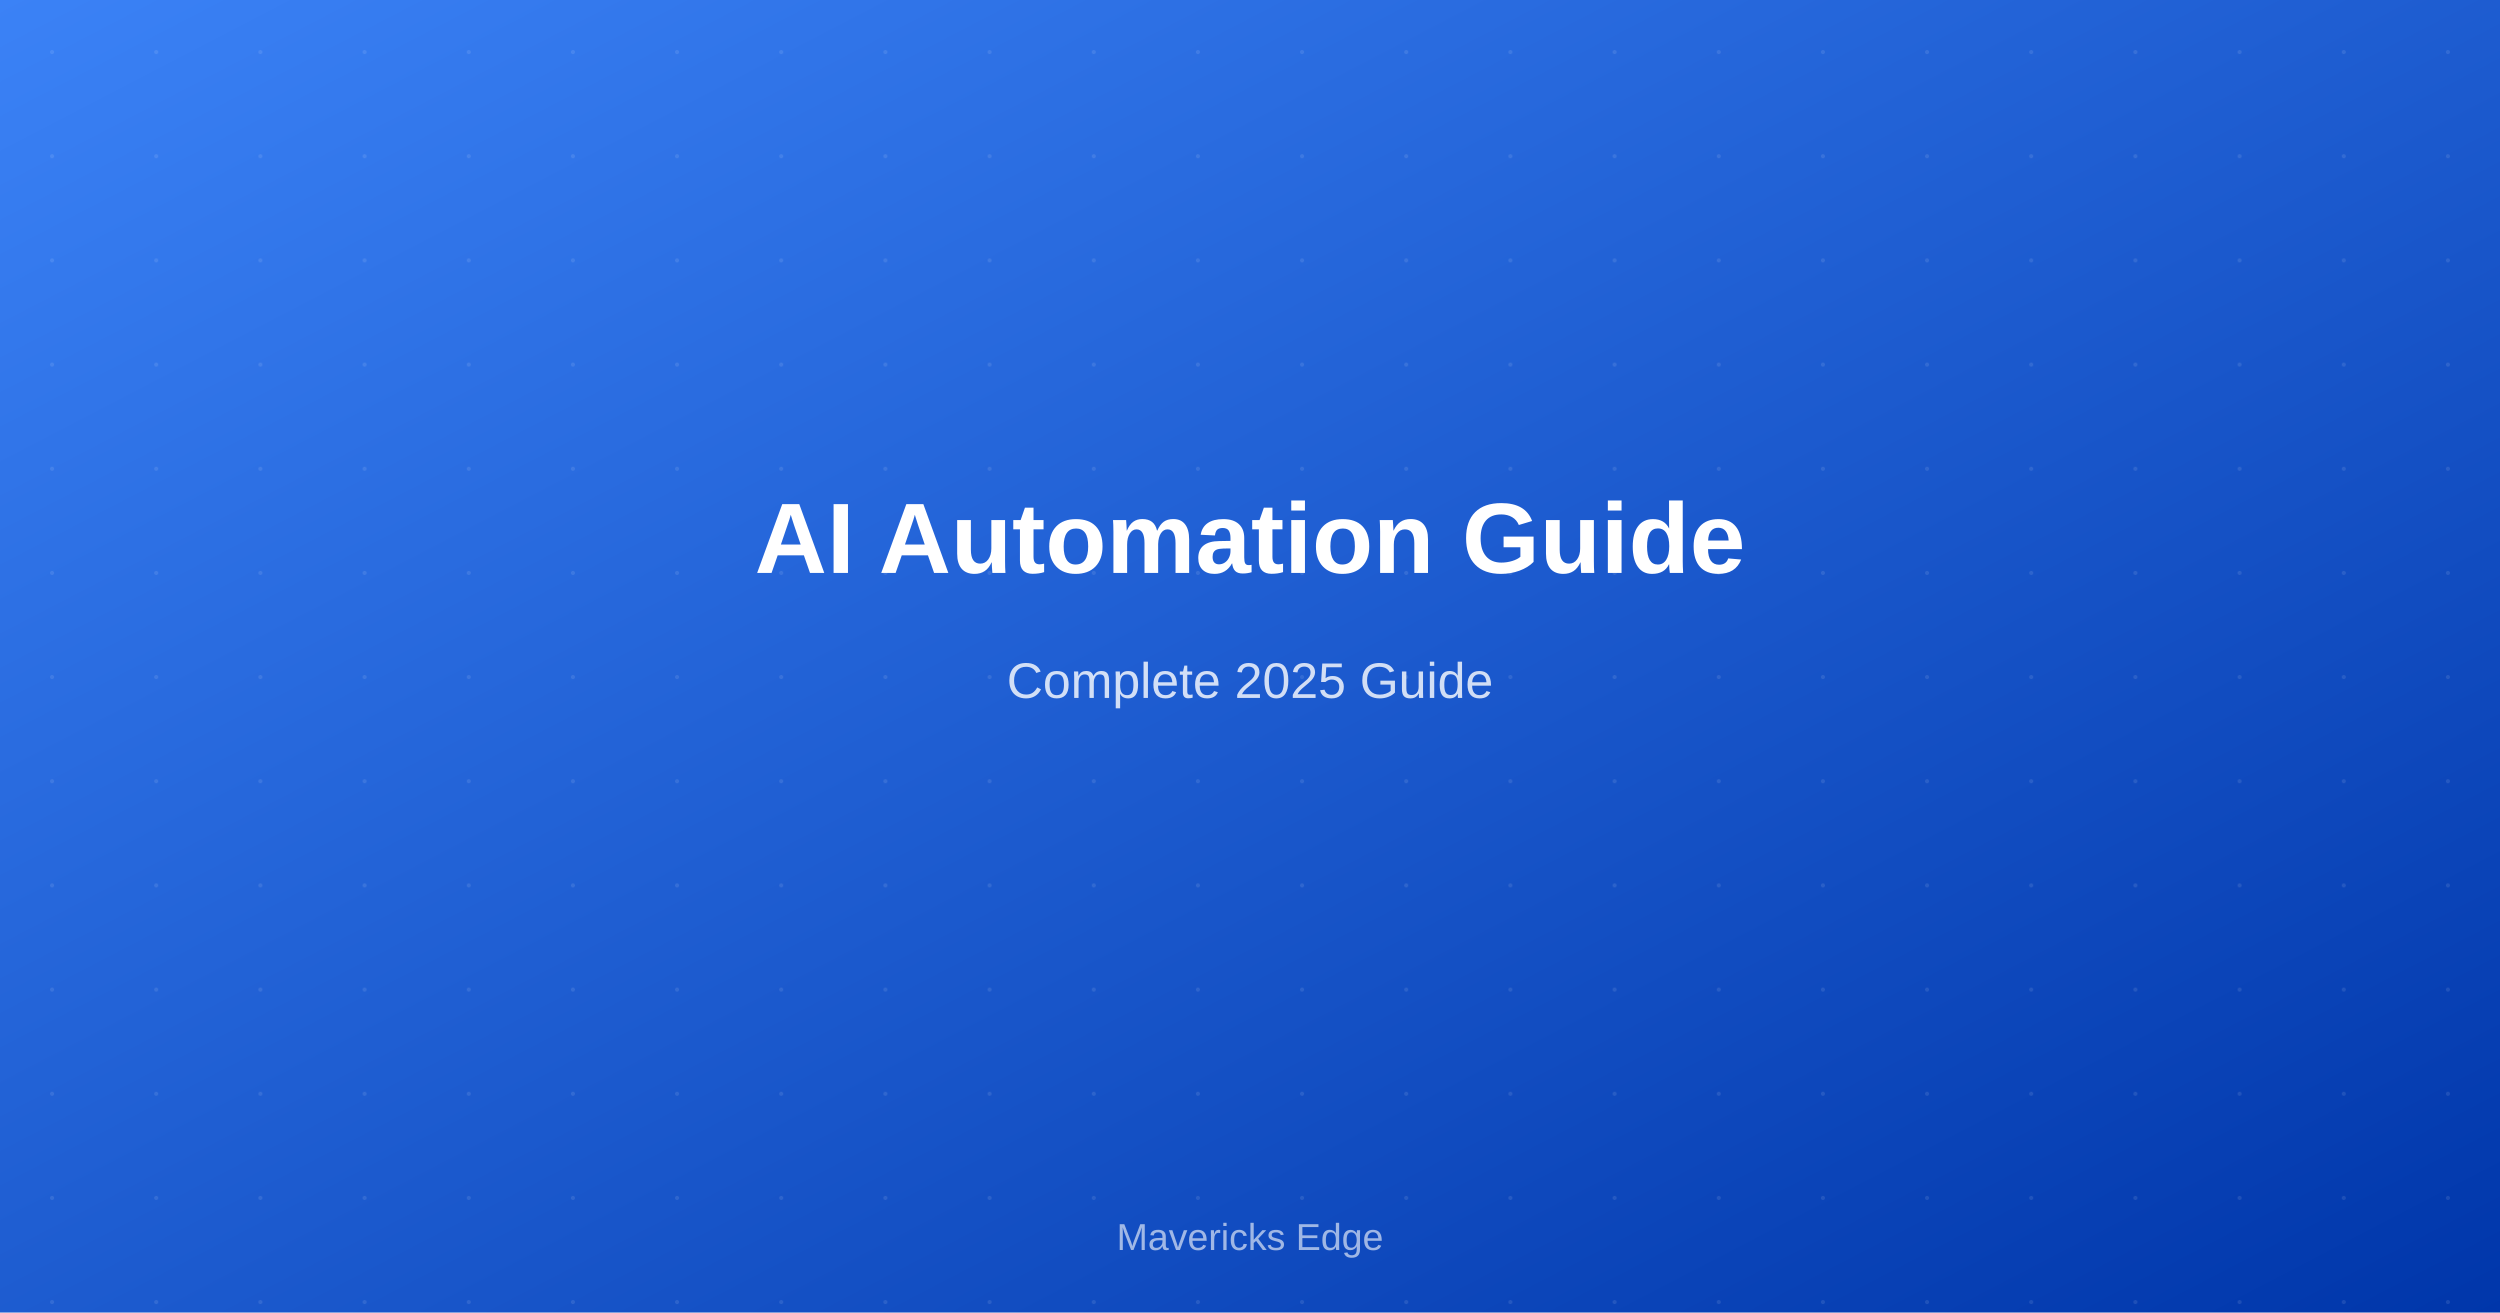
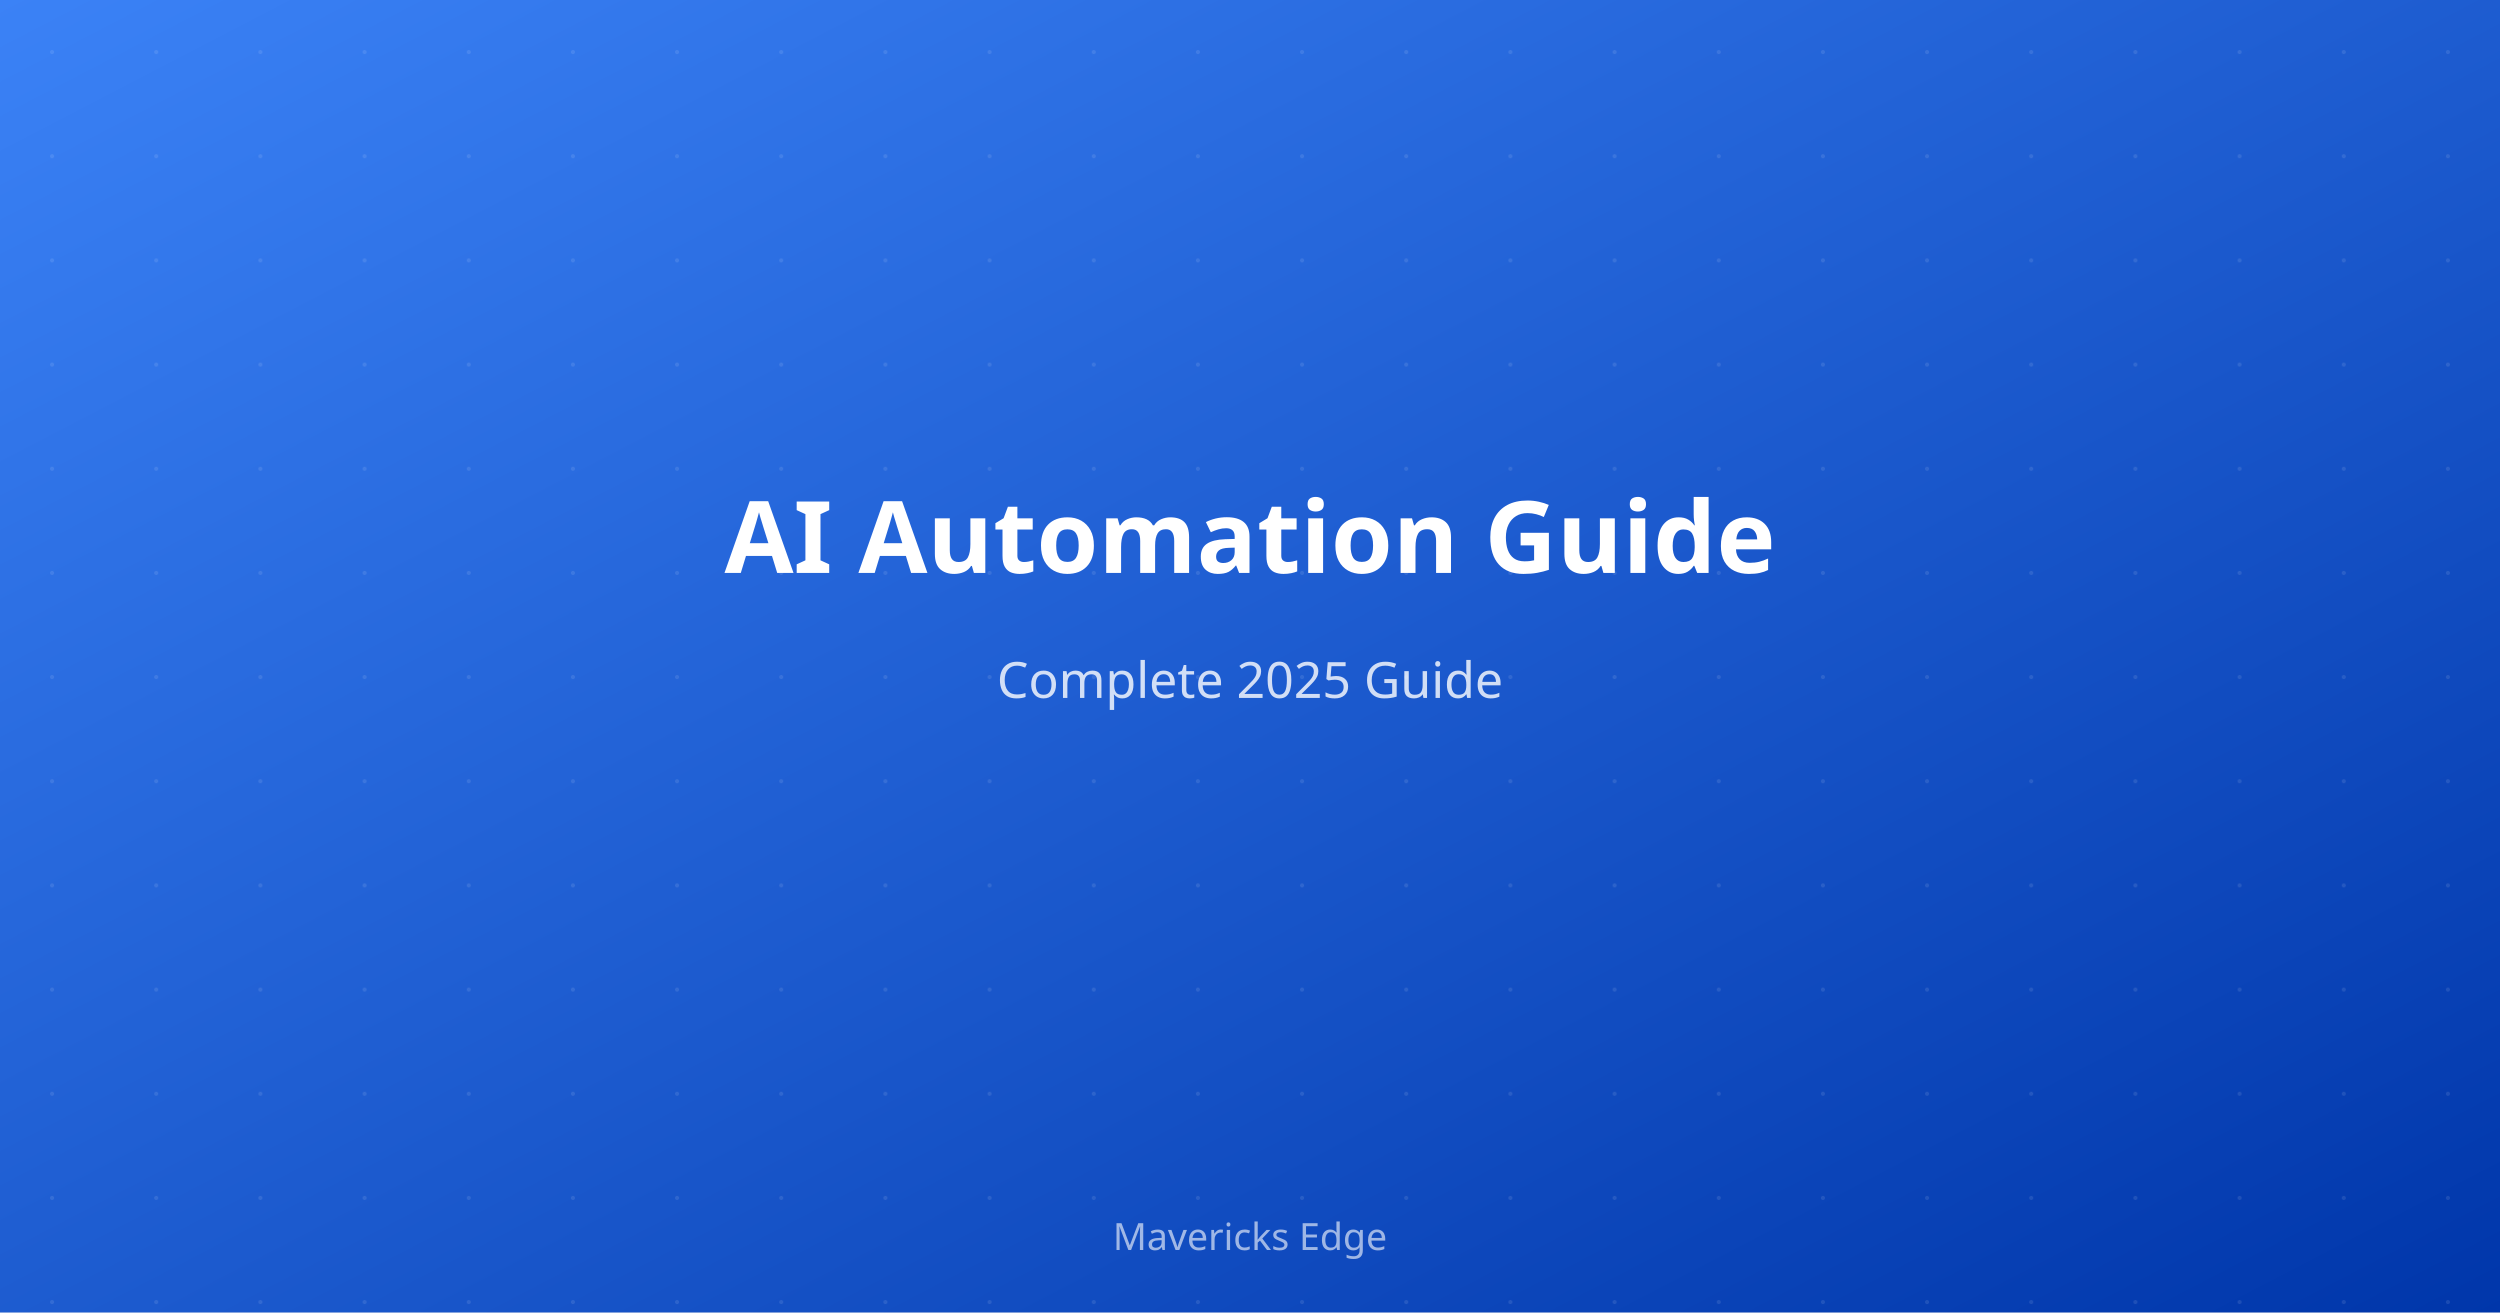
<svg xmlns="http://www.w3.org/2000/svg" width="1200" height="630">
  <defs>
    <linearGradient id="gradient" x1="0%" y1="0%" x2="100%" y2="100%">
      <stop offset="0%" style="stop-color:#3B82F6;stop-opacity:1" />
      <stop offset="100%" style="stop-color:#0036aa;stop-opacity:1" />
    </linearGradient>
  </defs>
  <rect width="1200" height="630" fill="url(#gradient)" />
  <defs>
    <pattern id="dots" x="0" y="0" width="50" height="50" patternUnits="userSpaceOnUse">
      <circle cx="25" cy="25" r="1" fill="rgba(255,255,255,0.1)" />
    </pattern>
  </defs>
  <rect width="1200" height="630" fill="url(#dots)" />
-   <text x="600" y="275" font-family="Arial, sans-serif" font-size="48" font-weight="bold" text-anchor="middle" fill="white">
+   <text x="600" y="275" font-family="Raleway, sans-serif" font-size="48" font-weight="bold" text-anchor="middle" fill="white">
    AI Automation Guide
  </text>
-   <text x="600" y="335" font-family="Arial, sans-serif" font-size="24" text-anchor="middle" fill="rgba(255,255,255,0.8)">
+   <text x="600" y="335" font-family="Raleway, sans-serif" font-size="24" text-anchor="middle" fill="rgba(255,255,255,0.8)">
    Complete 2025 Guide
  </text>
-   <text x="600" y="600" font-family="Arial, sans-serif" font-size="18" text-anchor="middle" fill="rgba(255,255,255,0.6)">
+   <text x="600" y="600" font-family="Raleway, sans-serif" font-size="18" text-anchor="middle" fill="rgba(255,255,255,0.6)">
    Mavericks Edge
  </text>
</svg>
